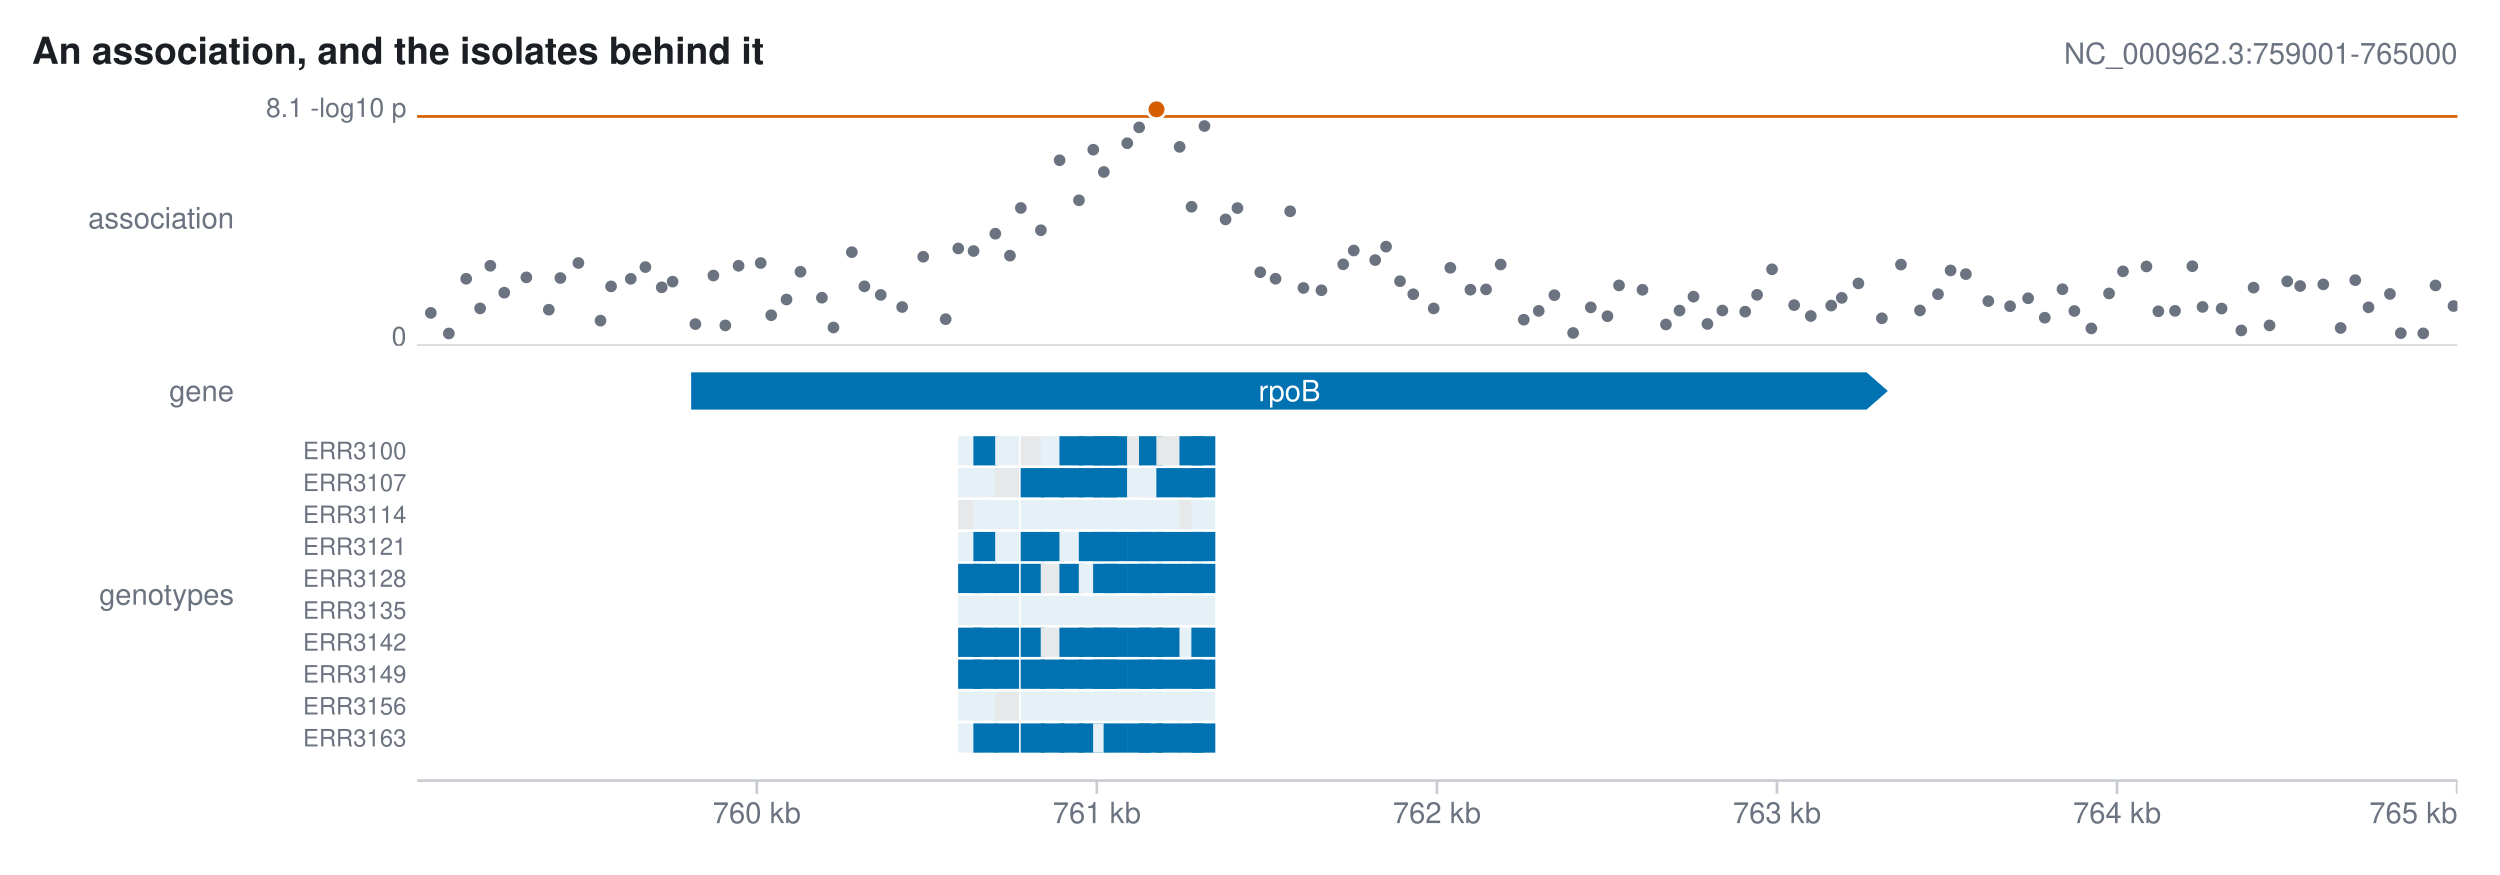
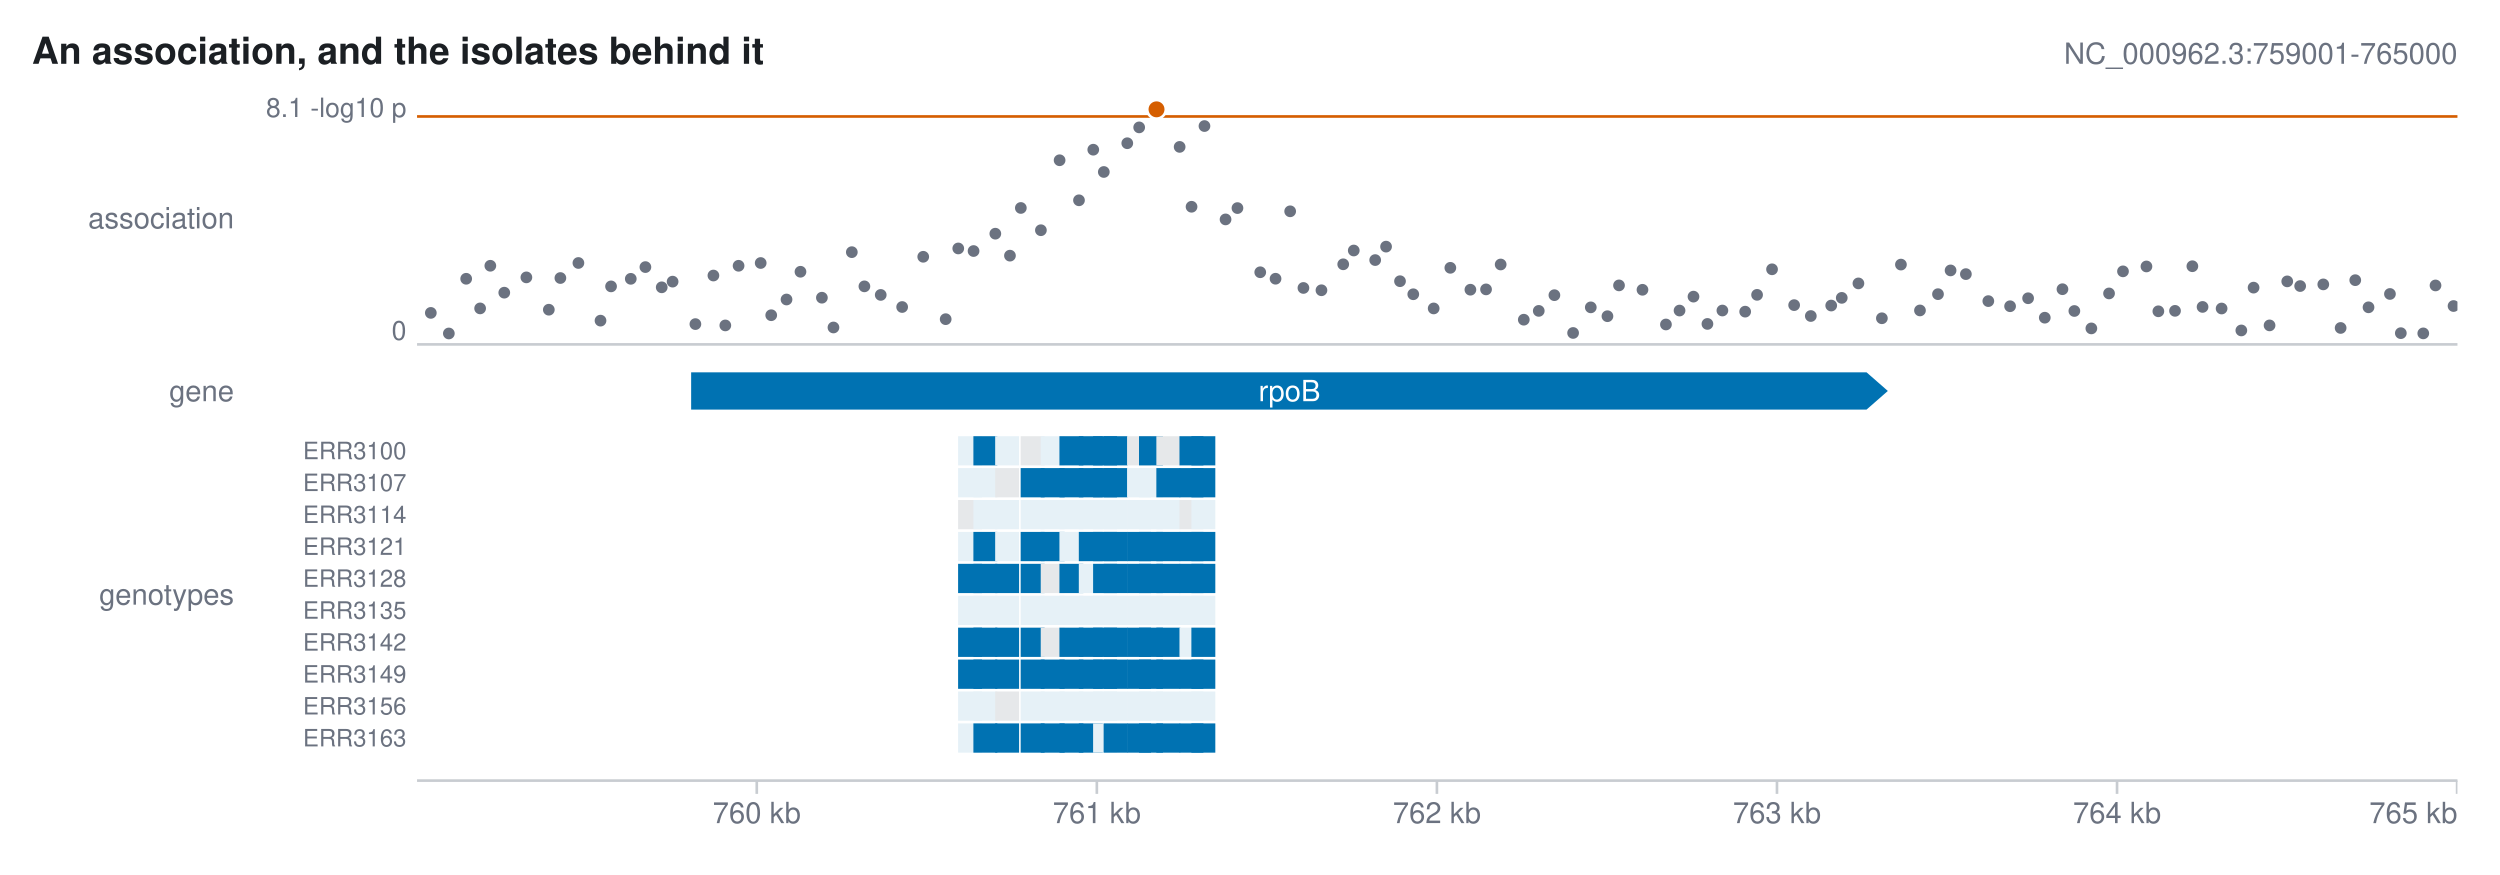
<svg xmlns="http://www.w3.org/2000/svg" width="940" height="329" viewBox="0 0 940 329" font-family="Helvetica, Arial, sans-serif">
  <defs>
    <clipPath id="karyon-clip-0">
      <rect x="96" y="34" width="828" height="96" />
    </clipPath>
    <clipPath id="karyon-clip-1">
      <rect x="96" y="140" width="828" height="14" />
    </clipPath>
    <clipPath id="karyon-clip-2">
      <rect x="96" y="164" width="828" height="119" />
    </clipPath>
    <clipPath id="karyon-clip-3">
      <rect x="96" y="293" width="828" height="26" />
    </clipPath>
  </defs>
  <rect x="0" y="0" width="940" height="329" fill="#ffffff" />
  <text x="12" y="24" fill="#1b1f23" font-size="14" text-anchor="start" font-weight="bold">An association, and the isolates behind it</text>
  <text x="924" y="24" fill="#6b7280" font-size="11" text-anchor="end">NC_000962.3:759001-765000</text>
  <text x="88" y="85.85" fill="#6b7280" font-size="11" text-anchor="end">association</text>
  <g clip-path="url(#karyon-clip-0)">
-     <line x1="156.81" y1="130" x2="924" y2="130" stroke="#c8ccd1" stroke-width="1" />
+     <line x1="156.81" y1="129.5" x2="924" y2="129.5" stroke="#c8ccd1" stroke-width="1" />
    <line x1="156.81" y1="43.789" x2="924" y2="43.789" stroke="#d55e00" stroke-width="1" />
    <circle cx="161.989" cy="117.65" r="2.2" fill="#6b7280" />
    <circle cx="168.765" cy="125.386" r="2.2" fill="#6b7280" />
    <circle cx="175.286" cy="104.819" r="2.2" fill="#6b7280" />
    <circle cx="180.529" cy="115.959" r="2.2" fill="#6b7280" />
    <circle cx="184.365" cy="99.926" r="2.2" fill="#6b7280" />
    <circle cx="189.607" cy="110.045" r="2.2" fill="#6b7280" />
    <circle cx="197.919" cy="104.294" r="2.2" fill="#6b7280" />
    <circle cx="206.358" cy="116.45" r="2.2" fill="#6b7280" />
    <circle cx="210.705" cy="104.537" r="2.2" fill="#6b7280" />
    <circle cx="217.482" cy="98.881" r="2.2" fill="#6b7280" />
    <circle cx="225.793" cy="120.561" r="2.2" fill="#6b7280" />
    <circle cx="229.757" cy="107.682" r="2.2" fill="#6b7280" />
    <circle cx="237.173" cy="104.837" r="2.2" fill="#6b7280" />
    <circle cx="242.671" cy="100.425" r="2.2" fill="#6b7280" />
    <circle cx="248.809" cy="108.031" r="2.2" fill="#6b7280" />
    <circle cx="252.901" cy="105.896" r="2.2" fill="#6b7280" />
    <circle cx="261.468" cy="121.859" r="2.2" fill="#6b7280" />
    <circle cx="268.244" cy="103.6" r="2.2" fill="#6b7280" />
    <circle cx="272.72" cy="122.358" r="2.2" fill="#6b7280" />
    <circle cx="277.706" cy="99.932" r="2.2" fill="#6b7280" />
    <circle cx="286.018" cy="98.889" r="2.2" fill="#6b7280" />
    <circle cx="289.981" cy="118.523" r="2.2" fill="#6b7280" />
    <circle cx="295.735" cy="112.614" r="2.2" fill="#6b7280" />
    <circle cx="300.978" cy="102.18" r="2.2" fill="#6b7280" />
    <circle cx="309.033" cy="111.938" r="2.2" fill="#6b7280" />
    <circle cx="313.381" cy="123.133" r="2.2" fill="#6b7280" />
    <circle cx="320.285" cy="94.814" r="2.2" fill="#6b7280" />
    <circle cx="325.016" cy="107.669" r="2.2" fill="#6b7280" />
    <circle cx="331.154" cy="110.891" r="2.2" fill="#6b7280" />
    <circle cx="339.209" cy="115.436" r="2.2" fill="#6b7280" />
    <circle cx="347.137" cy="96.549" r="2.2" fill="#6b7280" />
    <circle cx="355.576" cy="120.009" r="2.2" fill="#6b7280" />
    <circle cx="360.307" cy="93.418" r="2.2" fill="#6b7280" />
    <circle cx="366.061" cy="94.388" r="2.2" fill="#6b7280" />
    <circle cx="374.244" cy="87.866" r="2.2" fill="#6b7280" />
    <circle cx="379.743" cy="96.127" r="2.2" fill="#6b7280" />
    <circle cx="383.834" cy="78.194" r="2.2" fill="#6b7280" />
    <circle cx="391.378" cy="86.564" r="2.2" fill="#6b7280" />
    <circle cx="398.411" cy="60.256" r="2.2" fill="#6b7280" />
    <circle cx="405.699" cy="75.31" r="2.2" fill="#6b7280" />
    <circle cx="411.07" cy="56.287" r="2.2" fill="#6b7280" />
    <circle cx="415.033" cy="64.664" r="2.2" fill="#6b7280" />
    <circle cx="423.856" cy="53.856" r="2.2" fill="#6b7280" />
    <circle cx="428.331" cy="47.897" r="2.2" fill="#6b7280" />
    <circle cx="434.852" cy="41.111" r="4" fill="#ffffff" />
    <circle cx="434.852" cy="41.111" r="3" fill="#d55e00" />
    <circle cx="443.547" cy="55.232" r="2.2" fill="#6b7280" />
    <circle cx="448.023" cy="77.742" r="2.2" fill="#6b7280" />
    <circle cx="452.881" cy="47.395" r="2.2" fill="#6b7280" />
    <circle cx="460.809" cy="82.498" r="2.2" fill="#6b7280" />
    <circle cx="465.284" cy="78.238" r="2.2" fill="#6b7280" />
    <circle cx="473.851" cy="102.37" r="2.2" fill="#6b7280" />
    <circle cx="479.605" cy="104.802" r="2.2" fill="#6b7280" />
    <circle cx="485.103" cy="79.452" r="2.2" fill="#6b7280" />
    <circle cx="490.09" cy="108.27" r="2.2" fill="#6b7280" />
    <circle cx="496.867" cy="109.14" r="2.2" fill="#6b7280" />
    <circle cx="505.05" cy="99.376" r="2.2" fill="#6b7280" />
    <circle cx="509.014" cy="94.192" r="2.2" fill="#6b7280" />
    <circle cx="517.07" cy="97.787" r="2.2" fill="#6b7280" />
    <circle cx="521.161" cy="92.732" r="2.2" fill="#6b7280" />
    <circle cx="526.404" cy="105.732" r="2.2" fill="#6b7280" />
    <circle cx="531.391" cy="110.641" r="2.2" fill="#6b7280" />
    <circle cx="539.062" cy="115.972" r="2.2" fill="#6b7280" />
    <circle cx="545.328" cy="100.697" r="2.2" fill="#6b7280" />
    <circle cx="552.872" cy="108.928" r="2.2" fill="#6b7280" />
    <circle cx="558.754" cy="108.811" r="2.2" fill="#6b7280" />
    <circle cx="564.252" cy="99.448" r="2.2" fill="#6b7280" />
    <circle cx="572.947" cy="120.207" r="2.2" fill="#6b7280" />
    <circle cx="578.573" cy="116.893" r="2.2" fill="#6b7280" />
    <circle cx="584.454" cy="110.986" r="2.2" fill="#6b7280" />
    <circle cx="591.487" cy="125.194" r="2.2" fill="#6b7280" />
    <circle cx="598.136" cy="115.566" r="2.2" fill="#6b7280" />
    <circle cx="604.401" cy="118.894" r="2.2" fill="#6b7280" />
    <circle cx="608.749" cy="107.31" r="2.2" fill="#6b7280" />
    <circle cx="617.572" cy="108.961" r="2.2" fill="#6b7280" />
    <circle cx="626.394" cy="122.004" r="2.2" fill="#6b7280" />
    <circle cx="631.509" cy="116.767" r="2.2" fill="#6b7280" />
    <circle cx="636.751" cy="111.533" r="2.2" fill="#6b7280" />
    <circle cx="641.994" cy="121.796" r="2.2" fill="#6b7280" />
    <circle cx="647.62" cy="116.757" r="2.2" fill="#6b7280" />
    <circle cx="656.187" cy="117.182" r="2.2" fill="#6b7280" />
    <circle cx="660.662" cy="110.863" r="2.2" fill="#6b7280" />
    <circle cx="666.288" cy="101.255" r="2.2" fill="#6b7280" />
    <circle cx="674.599" cy="114.725" r="2.2" fill="#6b7280" />
    <circle cx="680.865" cy="118.82" r="2.2" fill="#6b7280" />
    <circle cx="688.537" cy="114.886" r="2.2" fill="#6b7280" />
    <circle cx="692.5" cy="111.998" r="2.2" fill="#6b7280" />
    <circle cx="698.766" cy="106.56" r="2.2" fill="#6b7280" />
    <circle cx="707.588" cy="119.666" r="2.2" fill="#6b7280" />
    <circle cx="714.749" cy="99.484" r="2.2" fill="#6b7280" />
    <circle cx="721.909" cy="116.724" r="2.2" fill="#6b7280" />
    <circle cx="728.686" cy="110.604" r="2.2" fill="#6b7280" />
    <circle cx="733.417" cy="101.677" r="2.2" fill="#6b7280" />
    <circle cx="739.171" cy="103.067" r="2.2" fill="#6b7280" />
    <circle cx="747.61" cy="113.217" r="2.2" fill="#6b7280" />
    <circle cx="755.794" cy="115.145" r="2.2" fill="#6b7280" />
    <circle cx="762.57" cy="112.142" r="2.2" fill="#6b7280" />
    <circle cx="768.836" cy="119.455" r="2.2" fill="#6b7280" />
    <circle cx="775.485" cy="108.742" r="2.2" fill="#6b7280" />
    <circle cx="779.96" cy="116.933" r="2.2" fill="#6b7280" />
    <circle cx="786.353" cy="123.48" r="2.2" fill="#6b7280" />
    <circle cx="793.002" cy="110.331" r="2.2" fill="#6b7280" />
    <circle cx="798.245" cy="102.027" r="2.2" fill="#6b7280" />
    <circle cx="807.067" cy="100.186" r="2.2" fill="#6b7280" />
    <circle cx="811.543" cy="117.048" r="2.2" fill="#6b7280" />
    <circle cx="817.808" cy="116.878" r="2.2" fill="#6b7280" />
    <circle cx="824.329" cy="100.101" r="2.2" fill="#6b7280" />
    <circle cx="828.165" cy="115.405" r="2.2" fill="#6b7280" />
    <circle cx="835.326" cy="116" r="2.2" fill="#6b7280" />
    <circle cx="842.742" cy="124.247" r="2.2" fill="#6b7280" />
    <circle cx="847.345" cy="108.15" r="2.2" fill="#6b7280" />
    <circle cx="853.355" cy="122.348" r="2.2" fill="#6b7280" />
    <circle cx="860.004" cy="105.798" r="2.2" fill="#6b7280" />
    <circle cx="864.862" cy="107.555" r="2.2" fill="#6b7280" />
    <circle cx="873.557" cy="106.932" r="2.2" fill="#6b7280" />
    <circle cx="880.078" cy="123.312" r="2.2" fill="#6b7280" />
    <circle cx="885.577" cy="105.345" r="2.2" fill="#6b7280" />
    <circle cx="890.563" cy="115.547" r="2.2" fill="#6b7280" />
    <circle cx="898.619" cy="110.531" r="2.2" fill="#6b7280" />
    <circle cx="902.71" cy="125.267" r="2.2" fill="#6b7280" />
    <circle cx="911.15" cy="125.352" r="2.2" fill="#6b7280" />
    <circle cx="915.753" cy="107.328" r="2.2" fill="#6b7280" />
    <circle cx="922.53" cy="115.065" r="2.2" fill="#6b7280" />
    <text x="152.81" y="44" fill="#6b7280" font-size="10" text-anchor="end">8.1 -log10 p</text>
-     <text x="152.81" y="130" fill="#6b7280" font-size="10" text-anchor="end">0</text>
+     <text x="152.81" y="127.8" fill="#6b7280" font-size="10" text-anchor="end">0</text>
  </g>
  <text x="88" y="150.85" fill="#6b7280" font-size="11" text-anchor="end">gene</text>
  <g clip-path="url(#karyon-clip-1)">
    <polygon points="259.869,140 701.826,140 709.826,147 701.826,154 259.869,154" fill="#0072b2" />
    <text x="484.848" y="150.85" fill="#ffffff" font-size="11" text-anchor="middle">rpoB</text>
  </g>
  <text x="88" y="227.35" fill="#6b7280" font-size="11" text-anchor="end">genotypes</text>
  <g clip-path="url(#karyon-clip-2)">
    <rect x="360.243" y="164" width="9" height="11" fill="#e6f1f7" />
    <rect x="365.997" y="164" width="9" height="11" fill="#0072b2" />
    <rect x="374.181" y="164" width="9" height="11" fill="#e6f1f7" />
    <rect x="383.77" y="164" width="9" height="11" fill="#e6e8ea" />
    <rect x="391.314" y="164" width="9" height="11" fill="#e6f1f7" />
    <rect x="398.347" y="164" width="9" height="11" fill="#0072b2" />
    <rect x="405.635" y="164" width="9" height="11" fill="#0072b2" />
    <rect x="411.006" y="164" width="9" height="11" fill="#0072b2" />
    <rect x="414.969" y="164" width="9" height="11" fill="#0072b2" />
    <rect x="423.792" y="164" width="9" height="11" fill="#e6e8ea" />
    <rect x="428.267" y="164" width="9" height="11" fill="#0072b2" />
    <rect x="434.789" y="164" width="9" height="11" fill="#e6e8ea" />
    <rect x="443.483" y="164" width="9" height="11" fill="#0072b2" />
    <rect x="447.959" y="164" width="9" height="11" fill="#0072b2" />
    <text x="152.81" y="172.65" fill="#6b7280" font-size="9" text-anchor="end">ERR3100</text>
    <rect x="360.243" y="176" width="9" height="11" fill="#e6f1f7" />
    <rect x="365.997" y="176" width="9" height="11" fill="#e6f1f7" />
    <rect x="374.181" y="176" width="9" height="11" fill="#e6e8ea" />
    <rect x="383.77" y="176" width="9" height="11" fill="#0072b2" />
    <rect x="391.314" y="176" width="9" height="11" fill="#0072b2" />
    <rect x="398.347" y="176" width="9" height="11" fill="#0072b2" />
    <rect x="405.635" y="176" width="9" height="11" fill="#0072b2" />
    <rect x="411.006" y="176" width="9" height="11" fill="#0072b2" />
    <rect x="414.969" y="176" width="9" height="11" fill="#0072b2" />
    <rect x="423.792" y="176" width="9" height="11" fill="#e6f1f7" />
    <rect x="428.267" y="176" width="9" height="11" fill="#e6f1f7" />
    <rect x="434.789" y="176" width="9" height="11" fill="#0072b2" />
    <rect x="443.483" y="176" width="9" height="11" fill="#0072b2" />
    <rect x="447.959" y="176" width="9" height="11" fill="#0072b2" />
    <text x="152.81" y="184.65" fill="#6b7280" font-size="9" text-anchor="end">ERR3107</text>
    <rect x="360.243" y="188" width="9" height="11" fill="#e6e8ea" />
    <rect x="365.997" y="188" width="9" height="11" fill="#e6f1f7" />
    <rect x="374.181" y="188" width="9" height="11" fill="#e6f1f7" />
    <rect x="383.77" y="188" width="9" height="11" fill="#e6f1f7" />
    <rect x="391.314" y="188" width="9" height="11" fill="#e6f1f7" />
    <rect x="398.347" y="188" width="9" height="11" fill="#e6f1f7" />
    <rect x="405.635" y="188" width="9" height="11" fill="#e6f1f7" />
    <rect x="411.006" y="188" width="9" height="11" fill="#e6f1f7" />
    <rect x="414.969" y="188" width="9" height="11" fill="#e6f1f7" />
    <rect x="423.792" y="188" width="9" height="11" fill="#e6f1f7" />
    <rect x="428.267" y="188" width="9" height="11" fill="#e6f1f7" />
    <rect x="434.789" y="188" width="9" height="11" fill="#e6f1f7" />
    <rect x="443.483" y="188" width="9" height="11" fill="#e6e8ea" />
    <rect x="447.959" y="188" width="9" height="11" fill="#e6f1f7" />
    <text x="152.81" y="196.65" fill="#6b7280" font-size="9" text-anchor="end">ERR3114</text>
    <rect x="360.243" y="200" width="9" height="11" fill="#e6f1f7" />
    <rect x="365.997" y="200" width="9" height="11" fill="#0072b2" />
    <rect x="374.181" y="200" width="9" height="11" fill="#e6f1f7" />
    <rect x="383.77" y="200" width="9" height="11" fill="#0072b2" />
    <rect x="391.314" y="200" width="9" height="11" fill="#0072b2" />
    <rect x="398.347" y="200" width="9" height="11" fill="#e6f1f7" />
    <rect x="405.635" y="200" width="9" height="11" fill="#0072b2" />
    <rect x="411.006" y="200" width="9" height="11" fill="#0072b2" />
    <rect x="414.969" y="200" width="9" height="11" fill="#0072b2" />
    <rect x="423.792" y="200" width="9" height="11" fill="#0072b2" />
    <rect x="428.267" y="200" width="9" height="11" fill="#0072b2" />
    <rect x="434.789" y="200" width="9" height="11" fill="#0072b2" />
    <rect x="443.483" y="200" width="9" height="11" fill="#0072b2" />
    <rect x="447.959" y="200" width="9" height="11" fill="#0072b2" />
    <text x="152.81" y="208.65" fill="#6b7280" font-size="9" text-anchor="end">ERR3121</text>
    <rect x="360.243" y="212" width="9" height="11" fill="#0072b2" />
    <rect x="365.997" y="212" width="9" height="11" fill="#0072b2" />
    <rect x="374.181" y="212" width="9" height="11" fill="#0072b2" />
    <rect x="383.77" y="212" width="9" height="11" fill="#0072b2" />
    <rect x="391.314" y="212" width="9" height="11" fill="#e6e8ea" />
    <rect x="398.347" y="212" width="9" height="11" fill="#0072b2" />
    <rect x="405.635" y="212" width="9" height="11" fill="#e6f1f7" />
    <rect x="411.006" y="212" width="9" height="11" fill="#0072b2" />
    <rect x="414.969" y="212" width="9" height="11" fill="#0072b2" />
    <rect x="423.792" y="212" width="9" height="11" fill="#0072b2" />
    <rect x="428.267" y="212" width="9" height="11" fill="#0072b2" />
    <rect x="434.789" y="212" width="9" height="11" fill="#0072b2" />
    <rect x="443.483" y="212" width="9" height="11" fill="#0072b2" />
    <rect x="447.959" y="212" width="9" height="11" fill="#0072b2" />
    <text x="152.81" y="220.65" fill="#6b7280" font-size="9" text-anchor="end">ERR3128</text>
    <rect x="360.243" y="224" width="9" height="11" fill="#e6f1f7" />
    <rect x="365.997" y="224" width="9" height="11" fill="#e6f1f7" />
    <rect x="374.181" y="224" width="9" height="11" fill="#e6f1f7" />
    <rect x="383.77" y="224" width="9" height="11" fill="#e6f1f7" />
    <rect x="391.314" y="224" width="9" height="11" fill="#e6f1f7" />
    <rect x="398.347" y="224" width="9" height="11" fill="#e6f1f7" />
    <rect x="405.635" y="224" width="9" height="11" fill="#e6f1f7" />
    <rect x="411.006" y="224" width="9" height="11" fill="#e6f1f7" />
    <rect x="414.969" y="224" width="9" height="11" fill="#e6f1f7" />
    <rect x="423.792" y="224" width="9" height="11" fill="#e6f1f7" />
    <rect x="428.267" y="224" width="9" height="11" fill="#e6f1f7" />
    <rect x="434.789" y="224" width="9" height="11" fill="#e6f1f7" />
    <rect x="443.483" y="224" width="9" height="11" fill="#e6f1f7" />
    <rect x="447.959" y="224" width="9" height="11" fill="#e6f1f7" />
    <text x="152.81" y="232.65" fill="#6b7280" font-size="9" text-anchor="end">ERR3135</text>
    <rect x="360.243" y="236" width="9" height="11" fill="#0072b2" />
    <rect x="365.997" y="236" width="9" height="11" fill="#0072b2" />
    <rect x="374.181" y="236" width="9" height="11" fill="#0072b2" />
    <rect x="383.77" y="236" width="9" height="11" fill="#0072b2" />
    <rect x="391.314" y="236" width="9" height="11" fill="#e6e8ea" />
    <rect x="398.347" y="236" width="9" height="11" fill="#0072b2" />
    <rect x="405.635" y="236" width="9" height="11" fill="#0072b2" />
    <rect x="411.006" y="236" width="9" height="11" fill="#0072b2" />
    <rect x="414.969" y="236" width="9" height="11" fill="#0072b2" />
    <rect x="423.792" y="236" width="9" height="11" fill="#0072b2" />
    <rect x="428.267" y="236" width="9" height="11" fill="#0072b2" />
    <rect x="434.789" y="236" width="9" height="11" fill="#0072b2" />
    <rect x="443.483" y="236" width="9" height="11" fill="#e6f1f7" />
    <rect x="447.959" y="236" width="9" height="11" fill="#0072b2" />
    <text x="152.81" y="244.65" fill="#6b7280" font-size="9" text-anchor="end">ERR3142</text>
    <rect x="360.243" y="248" width="9" height="11" fill="#0072b2" />
    <rect x="365.997" y="248" width="9" height="11" fill="#0072b2" />
    <rect x="374.181" y="248" width="9" height="11" fill="#0072b2" />
    <rect x="383.77" y="248" width="9" height="11" fill="#0072b2" />
    <rect x="391.314" y="248" width="9" height="11" fill="#0072b2" />
    <rect x="398.347" y="248" width="9" height="11" fill="#0072b2" />
    <rect x="405.635" y="248" width="9" height="11" fill="#0072b2" />
    <rect x="411.006" y="248" width="9" height="11" fill="#0072b2" />
    <rect x="414.969" y="248" width="9" height="11" fill="#0072b2" />
    <rect x="423.792" y="248" width="9" height="11" fill="#0072b2" />
    <rect x="428.267" y="248" width="9" height="11" fill="#0072b2" />
    <rect x="434.789" y="248" width="9" height="11" fill="#0072b2" />
    <rect x="443.483" y="248" width="9" height="11" fill="#0072b2" />
    <rect x="447.959" y="248" width="9" height="11" fill="#0072b2" />
    <text x="152.81" y="256.65" fill="#6b7280" font-size="9" text-anchor="end">ERR3149</text>
    <rect x="360.243" y="260" width="9" height="11" fill="#e6f1f7" />
    <rect x="365.997" y="260" width="9" height="11" fill="#e6f1f7" />
    <rect x="374.181" y="260" width="9" height="11" fill="#e6e8ea" />
    <rect x="383.77" y="260" width="9" height="11" fill="#e6f1f7" />
    <rect x="391.314" y="260" width="9" height="11" fill="#e6f1f7" />
    <rect x="398.347" y="260" width="9" height="11" fill="#e6f1f7" />
    <rect x="405.635" y="260" width="9" height="11" fill="#e6f1f7" />
    <rect x="411.006" y="260" width="9" height="11" fill="#e6f1f7" />
    <rect x="414.969" y="260" width="9" height="11" fill="#e6f1f7" />
    <rect x="423.792" y="260" width="9" height="11" fill="#e6f1f7" />
    <rect x="428.267" y="260" width="9" height="11" fill="#e6f1f7" />
    <rect x="434.789" y="260" width="9" height="11" fill="#e6f1f7" />
    <rect x="443.483" y="260" width="9" height="11" fill="#e6f1f7" />
    <rect x="447.959" y="260" width="9" height="11" fill="#e6f1f7" />
    <text x="152.81" y="268.65" fill="#6b7280" font-size="9" text-anchor="end">ERR3156</text>
    <rect x="360.243" y="272" width="9" height="11" fill="#e6f1f7" />
    <rect x="365.997" y="272" width="9" height="11" fill="#0072b2" />
    <rect x="374.181" y="272" width="9" height="11" fill="#0072b2" />
    <rect x="383.77" y="272" width="9" height="11" fill="#0072b2" />
    <rect x="391.314" y="272" width="9" height="11" fill="#0072b2" />
    <rect x="398.347" y="272" width="9" height="11" fill="#0072b2" />
    <rect x="405.635" y="272" width="9" height="11" fill="#0072b2" />
    <rect x="411.006" y="272" width="9" height="11" fill="#e6f1f7" />
    <rect x="414.969" y="272" width="9" height="11" fill="#0072b2" />
    <rect x="423.792" y="272" width="9" height="11" fill="#0072b2" />
    <rect x="428.267" y="272" width="9" height="11" fill="#0072b2" />
    <rect x="434.789" y="272" width="9" height="11" fill="#0072b2" />
    <rect x="443.483" y="272" width="9" height="11" fill="#0072b2" />
    <rect x="447.959" y="272" width="9" height="11" fill="#0072b2" />
    <text x="152.81" y="280.65" fill="#6b7280" font-size="9" text-anchor="end">ERR3163</text>
  </g>
  <g clip-path="url(#karyon-clip-3)">
    <line x1="156.81" y1="293.5" x2="924" y2="293.5" stroke="#c8ccd1" stroke-width="1" />
    <line x1="284.547" y1="293.5" x2="284.547" y2="298.5" stroke="#c8ccd1" stroke-width="1" />
    <text x="284.547" y="309.5" fill="#6b7280" font-size="11" text-anchor="middle">760 kb</text>
    <line x1="412.412" y1="293.5" x2="412.412" y2="298.5" stroke="#c8ccd1" stroke-width="1" />
    <text x="412.412" y="309.5" fill="#6b7280" font-size="11" text-anchor="middle">761 kb</text>
    <line x1="540.277" y1="293.5" x2="540.277" y2="298.5" stroke="#c8ccd1" stroke-width="1" />
    <text x="540.277" y="309.5" fill="#6b7280" font-size="11" text-anchor="middle">762 kb</text>
    <line x1="668.142" y1="293.5" x2="668.142" y2="298.5" stroke="#c8ccd1" stroke-width="1" />
    <text x="668.142" y="309.5" fill="#6b7280" font-size="11" text-anchor="middle">763 kb</text>
    <line x1="796.007" y1="293.5" x2="796.007" y2="298.5" stroke="#c8ccd1" stroke-width="1" />
    <text x="796.007" y="309.5" fill="#6b7280" font-size="11" text-anchor="middle">764 kb</text>
    <line x1="923.872" y1="293.5" x2="923.872" y2="298.5" stroke="#c8ccd1" stroke-width="1" />
    <text x="924" y="309.5" fill="#6b7280" font-size="11" text-anchor="end">765 kb</text>
  </g>
</svg>
